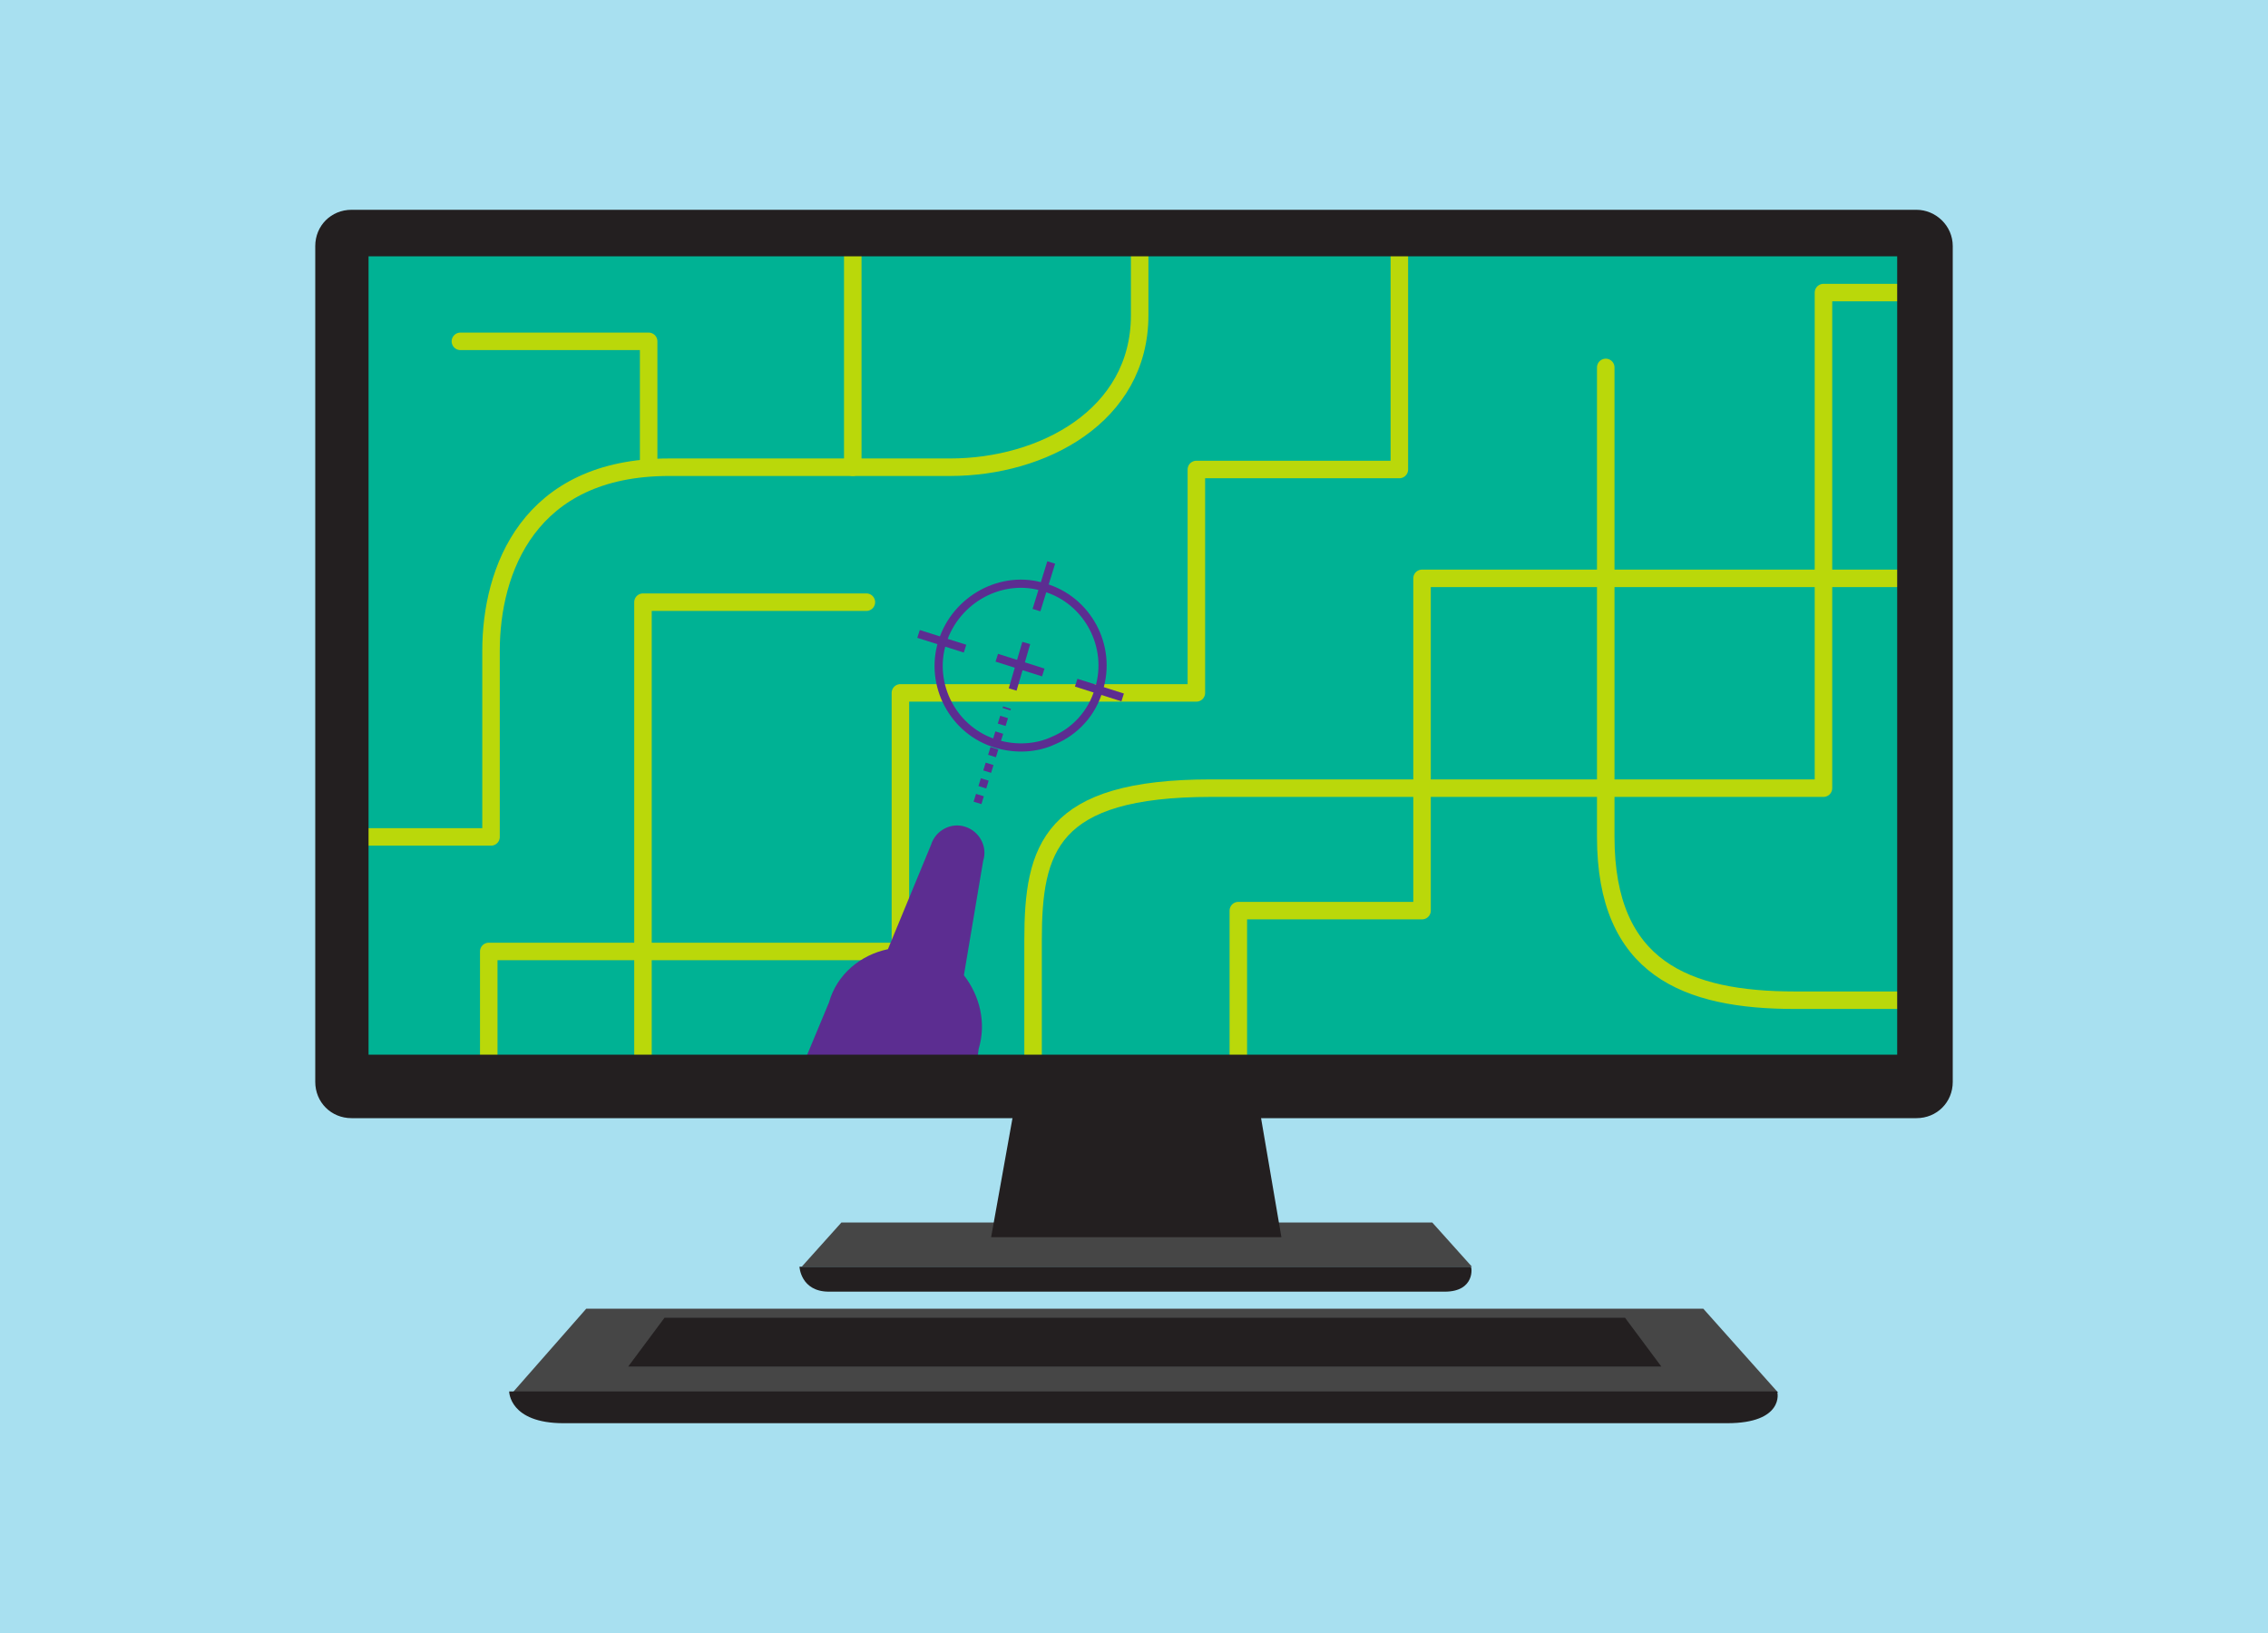
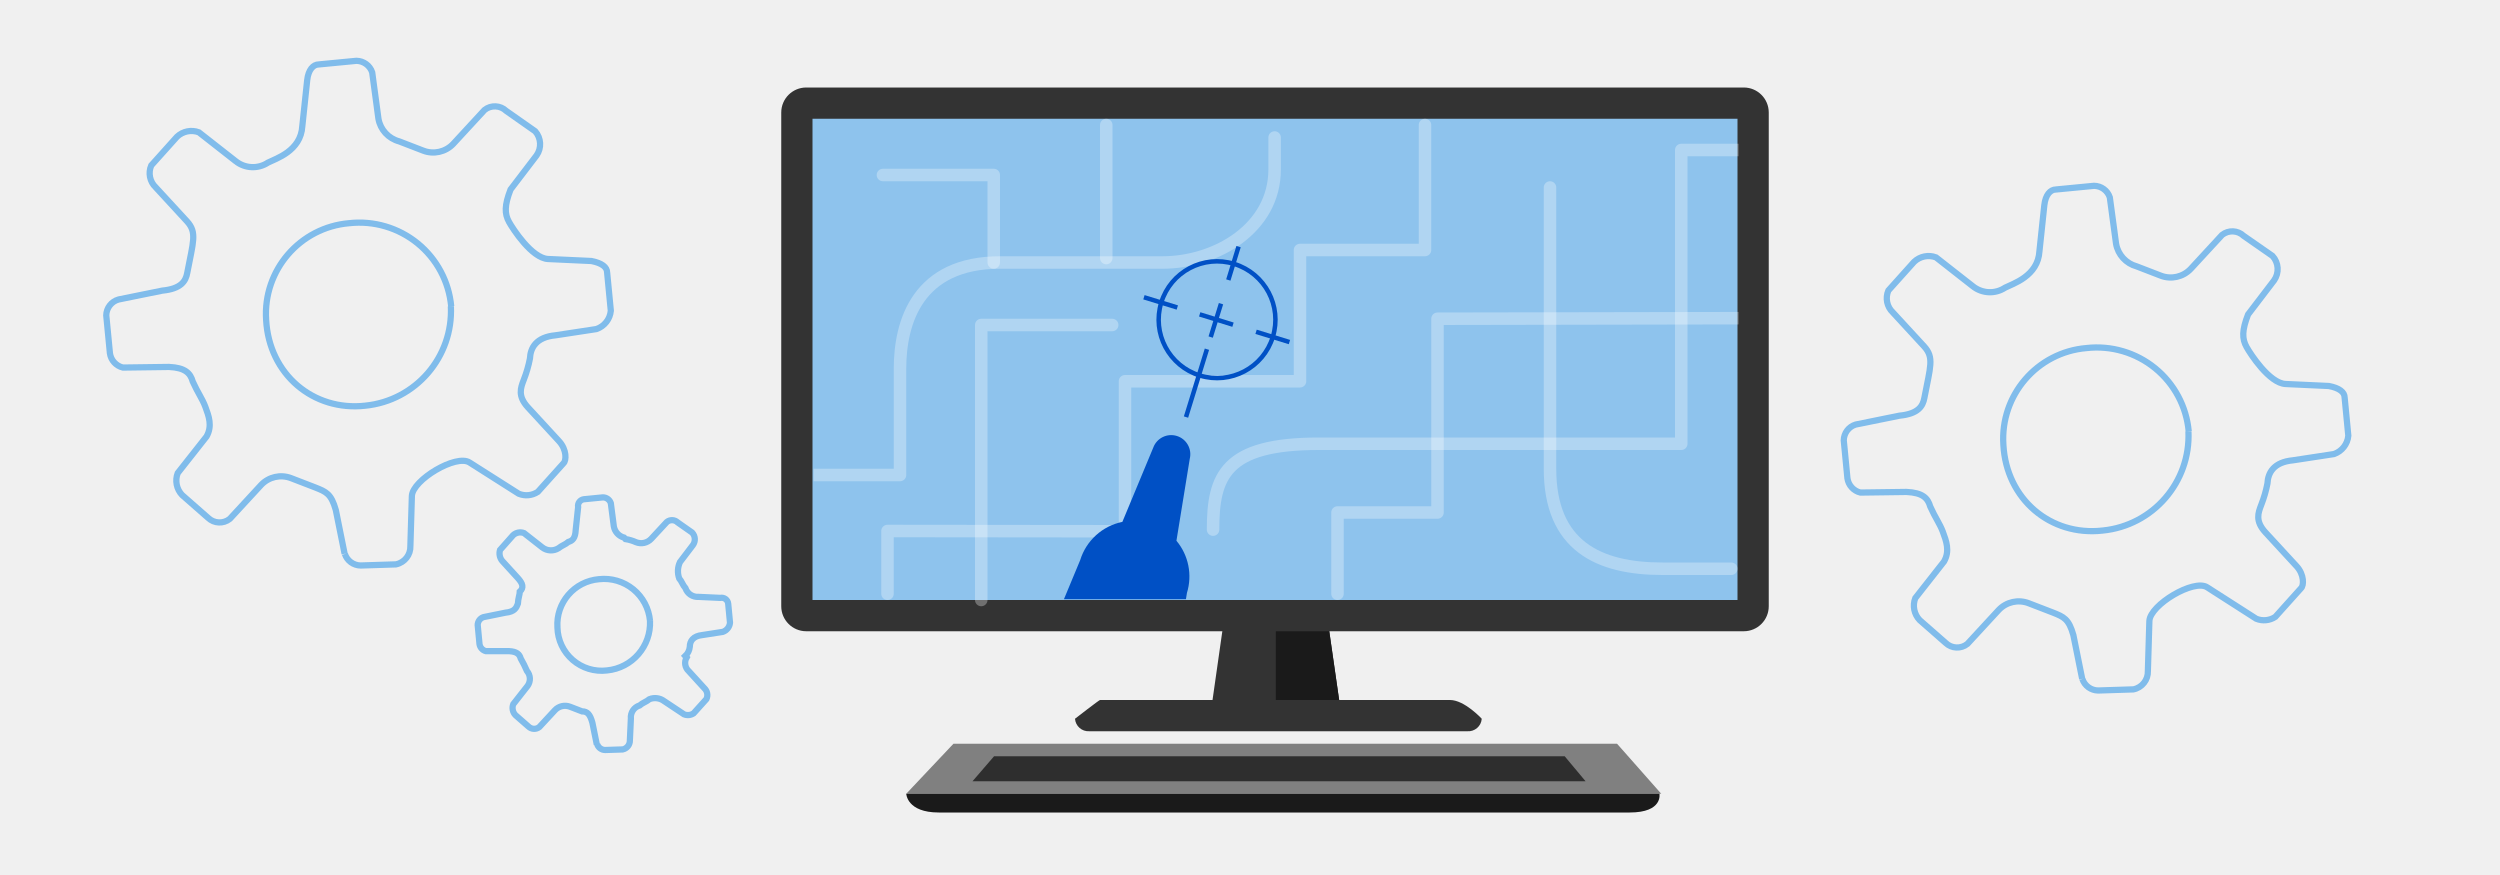
- <svg xmlns="http://www.w3.org/2000/svg" xmlns:xlink="http://www.w3.org/1999/xlink" version="1.1" id="Layer_1" x="0px" y="0px" viewBox="0 0 200 144" style="enable-background:new 0 0 200 144;" xml:space="preserve">
-   <style type="text/css">
- 	.st0{opacity:0.3;fill:#00BCF2;}
- 	.st1{fill:#00B294;}
- 	.st2{clip-path:url(#SVGID_2_);}
- 	
- 		.st3{fill-rule:evenodd;clip-rule:evenodd;fill:none;stroke:#BAD80A;stroke-width:1.544;stroke-linecap:round;stroke-linejoin:round;stroke-miterlimit:10;}
- 	.st4{fill:#464646;}
- 	.st5{fill:#231F20;}
- 	.st6{fill-rule:evenodd;clip-rule:evenodd;fill:#5C2D91;}
- 	.st7{fill-rule:evenodd;clip-rule:evenodd;fill:none;stroke:#5C2D91;stroke-width:0.721;stroke-miterlimit:10;}
- 	
- 		.st8{fill-rule:evenodd;clip-rule:evenodd;fill:none;stroke:#5C2D91;stroke-width:0.721;stroke-miterlimit:10;stroke-dasharray:0.721,0.721;}
- 	.st9{opacity:0.3;fill:#E3008C;}
- 	.st10{fill:#FFFFFF;}
- 	.st11{fill:#737373;}
- 	.st12{fill:#333333;}
- 	.st13{fill:none;stroke:#FFFFFF;stroke-width:0.145;stroke-linecap:round;stroke-linejoin:round;stroke-miterlimit:10;}
- 	.st14{fill:#737374;}
- 	.st15{fill:#515050;}
- 	.st16{fill:none;stroke:#000000;stroke-width:0.291;stroke-miterlimit:1;}
- 	.st17{fill:none;}
- 	.st18{opacity:0.3;fill:#BAD80A;}
- 	.st19{fill:#B4A0FF;}
- 	.st20{fill:#393939;}
- 	.st21{fill:#E73C00;}
- 	.st22{opacity:0.3;fill:#B4A0FF;}
- 	.st23{fill:#00BCF2;}
- 	.st24{fill:#019FB5;}
- </style>
-   <g>
-     <rect class="st0" width="200" height="144" />
-     <g>
-       <rect x="31" y="19.7" class="st1" width="139.2" height="76" />
-       <g>
-         <defs>
-           <rect id="SVGID_1_" x="31" y="19.7" width="139.2" height="76" />
-         </defs>
-         <clipPath id="SVGID_2_">
-           <use xlink:href="#SVGID_1_" style="overflow:visible;" />
-         </clipPath>
-         <g class="st2">
-           <polyline class="st3" points="56.7,96.5 56.7,53.1 76.4,53.1     " />
-           <polyline class="st3" points="123.4,20 123.4,41.4 105.5,41.4 105.5,61.1 79.4,61.1 79.4,83.9 43.1,83.9 43.1,97.5     " />
-           <path class="st3" d="M29.9,73.8h13.4c0,0,0-9.3,0-16.4S46.6,41.2,59,41.2s16.7,0,24.8,0s16.7-4.5,16.7-13.4s0-14.4,0-14.4" />
-           <line class="st3" x1="75.2" y1="41.2" x2="75.2" y2="20.2" />
-           <polyline class="st3" points="57.2,41.2 57.2,30.1 40.6,30.1     " />
-           <path class="st3" d="M91.1,97.8c0,0,0-6.8,0-14.9s1.5-13.4,15.7-13.4s54,0,54,0V25.8h12.6" />
-           <polyline class="st3" points="109.2,96.5 109.2,80.3 125.4,80.3 125.4,51 174.7,51     " />
-           <path class="st3" d="M168.9,88.2c0,0-2.3,0-10.6,0c-9.6,0-16.7-2.8-16.7-14.4c0-17.2,0-41.4,0-41.4" />
-         </g>
-       </g>
-       <polygon class="st4" points="129.8,111.7 70.7,111.7 74.2,107.8 126.3,107.8   " />
-       <path class="st5" d="M127.4,113.9c-2.6,0-51.8,0-54.3,0s-2.6-2.2-2.6-2.2h59.2C129.8,111.7,130.1,113.9,127.4,113.9z" />
-       <polygon class="st5" points="113,109.1 87.4,109.1 89.5,97.4 111,97.4   " />
-       <polygon class="st4" points="156.8,122.8 45.2,122.8 51.7,115.4 150.2,115.4   " />
-       <polygon class="st5" points="146.5,120.5 55.4,120.5 58.6,116.2 143.3,116.2   " />
-       <path class="st5" d="M152.3,125.5c-5,0-97.8,0-102.6,0s-4.8-2.8-4.8-2.8h111.8C156.8,122.8,157.3,125.5,152.3,125.5z" />
-       <path class="st6" d="M86.2,93.3l0.1-0.8c0.7-2.3,0.1-4.7-1.3-6.5l1.7-10.1c0.4-1.2-0.3-2.6-1.6-3c-1.2-0.4-2.6,0.3-3,1.6l-3.8,9.2    c-2.4,0.5-4.5,2.2-5.2,4.7l-2,4.8H86.2z" />
-       <path class="st5" d="M169,18.5H31c-1.8,0-3.2,1.4-3.2,3.2v73.7c0,1.8,1.4,3.2,3.2,3.2h138c1.8,0,3.2-1.4,3.2-3.2V21.7    C172.2,19.9,170.7,18.5,169,18.5z M167.3,93H32.5V22.6h134.8V93z" />
-       <g>
-         <path class="st7" d="M83.1,56.6c-1.2,3.8,1,7.9,4.8,9c1.7,0.5,3.5,0.4,5-0.3c1.9-0.8,3.4-2.4,4-4.5c1.2-3.8-1-7.9-4.8-9     C88.4,50.6,84.3,52.8,83.1,56.6z" />
-         <line class="st7" x1="81" y1="55.9" x2="85.1" y2="57.2" />
-         <line class="st7" x1="94.9" y1="60.2" x2="99" y2="61.5" />
-         <line class="st7" x1="91.4" y1="53.8" x2="92.7" y2="49.6" />
-         <line class="st7" x1="89.3" y1="60.8" x2="90.5" y2="56.7" />
-         <line class="st8" x1="86.2" y1="70.8" x2="88.8" y2="62.4" />
-         <line class="st7" x1="87.9" y1="58" x2="92" y2="59.3" />
-       </g>
-     </g>
+ <svg xmlns="http://www.w3.org/2000/svg" id="Layer_1" data-name="Layer 1" viewBox="0 0 400 140">
+   <defs>
+     <style>.cls-1,.cls-10,.cls-12,.cls-13,.cls-6,.cls-9{fill:none;}.cls-2{fill:gray;}.cls-3{fill:#2e2e2e;}.cls-4{fill:#1a1a1a;}.cls-5{fill:#333;}.cls-6{stroke:#80bceb;}.cls-12,.cls-13,.cls-6{stroke-miterlimit:10;}.cls-7{fill:#8ec3ed;}.cls-8{clip-path:url(#clip-path);}.cls-10,.cls-9{stroke:#fff;stroke-linecap:round;stroke-linejoin:round;stroke-width:2px;opacity:0.3;}.cls-11,.cls-12,.cls-9{fill-rule:evenodd;}.cls-11{fill:#0050c5;}.cls-12,.cls-13{stroke:#0050c5;stroke-width:0.72px;}</style>
+     <clipPath id="clip-path">
+       <rect class="cls-1" x="130.17" y="17.59" width="148" height="80.85" />
+     </clipPath>
+   </defs>
+   <polygon class="cls-2" points="265.8 127 145 127 152.55 119 258.73 119 265.8 127" />
+   <polygon class="cls-3" points="253.69 125 155.6 125 159.05 121 250.35 121 253.69 125" />
+   <path class="cls-4" d="M260.75,130H150.2c-5.11,0-5.2-3-5.2-3H265.51S266.13,130,260.75,130Z" />
+   <polygon class="cls-5" points="214.46 113.36 193.81 113.36 195.87 98.91 212.39 98.91 212.53 99.94 214.46 113.36" />
+   <polygon class="cls-4" points="214.46 113.36 204.13 113.36 204.13 99.94 212.53 99.94 214.46 113.36" />
+   <path class="cls-6" d="M55.18,88.63a2.69,2.69,0,0,0,2.52,1.85l5.65-.18a2.89,2.89,0,0,0,2.31-2.94l.24-8C66,76.79,73,72.61,75.13,74L83,79a3.28,3.28,0,0,0,3.05-.3l4.12-4.59c.45-.41.53-2.15-.71-3.51l-5-5.43c-1.65-1.81-1.16-3.09-.67-4.37a19.64,19.64,0,0,0,1-3.43c.08-1.73,1-3.43,4.08-3.72l6.56-1a3.43,3.43,0,0,0,2.3-2.93l-.59-6.11c0-.87-.85-1.53-2.52-1.85l-6.93-.32c-2.6-.12-5.65-4.85-6.24-5.92-.73-1.32-.75-2.64.24-5.2l4.16-5.45A3.13,3.13,0,0,0,85.63,21L81,17.75a2.64,2.64,0,0,0-3.47-.16l-5,5.42a4.42,4.42,0,0,1-4.82,1.09l-3.84-1.48A4.56,4.56,0,0,1,60.55,19l-1-7.42a2.69,2.69,0,0,0-2.52-1.85L51,10.31c-.87,0-1.67.84-1.85,2.52l-.78,7.35c-.23,4-4.25,5.2-5.48,5.83a4.4,4.4,0,0,1-5.2-.24l-5.87-4.6a3.37,3.37,0,0,0-3.5.71l-4.12,4.59a3.12,3.12,0,0,0,.71,3.5l5,5.43c1.65,1.81,1,3.24.05,8.25-.24,1.35-1,2.56-4,2.85l-7,1.42A2.7,2.7,0,0,0,17,50.45l.59,6.1a2.76,2.76,0,0,0,2.07,2.26l7.38-.1c2.6.12,3.42,1,3.8,2.34.79,1.77,1.51,2.71,2,4,.57,1.54,1.16,3.09.21,4.79L28.43,75.7a3.36,3.36,0,0,0,.7,3.5l4.17,3.66a2.64,2.64,0,0,0,3.47.16l5-5.42a4.42,4.42,0,0,1,4.82-1.09c1.28.49,2.57,1,3.84,1.48,1.76.7,2.56,1,3.3,3.62l1.41,7m17-39.6A15.25,15.25,0,0,1,58.44,64.91c-8.29.93-15.4-5-15.86-13.74a14.56,14.56,0,0,1,13.3-15.46A14.75,14.75,0,0,1,72.19,49" />
+   <path class="cls-6" d="M95.55,119.07a1.35,1.35,0,0,0,1.26.93l2.82-.09a1.45,1.45,0,0,0,1.15-1.47l.16-3.46a2,2,0,0,1,1.4-2.11c.45-.41,1.11-.6,1.57-1a2.43,2.43,0,0,1,2.37.32l3.16,2.1a1.64,1.64,0,0,0,1.53-.15l2.06-2.29a1.5,1.5,0,0,0-.35-1.75l-2.48-2.72a1.76,1.76,0,0,1-.34-2.19l-.21-.23a2.35,2.35,0,0,0,.72-1.49c0-.87.51-1.71,2-1.86l3.28-.51a1.72,1.72,0,0,0,1.15-1.47l-.29-3.05a1.06,1.06,0,0,0-1.26-.92l-3.47-.16a2.07,2.07,0,0,1-2.11-1.4c-.41-.45-.6-1.11-1-1.56a3.47,3.47,0,0,1,.12-2.6l2.08-2.73a1.57,1.57,0,0,0-.13-2l-2.31-1.62a1.32,1.32,0,0,0-1.73-.08l-2.51,2.71a2.21,2.21,0,0,1-2.41.54,6.71,6.71,0,0,0-1.71-.51l-.21-.23a2.28,2.28,0,0,1-1.65-1.81l-.48-3.71a1.34,1.34,0,0,0-1.26-.92l-3.05.3a1.07,1.07,0,0,0-.92,1.26l-.39,3.67c-.06,1.3-.51,1.71-1.17,1.9-.45.41-1.11.6-1.57,1a2.28,2.28,0,0,1-2.6-.12l-2.93-2.3a1.69,1.69,0,0,0-1.75.35L80,88a1.91,1.91,0,0,0,.36,1.75l2.48,2.72c.83.91,1,1.57.33,2.19,0,.43-.27,1.07-.31,1.94-.25.64-.49,1.28-2,1.43l-3.5.71a1.35,1.35,0,0,0-.93,1.26l.29,3.05a1.38,1.38,0,0,0,1,1.13l3.69,0c1.3.06,1.71.51,1.9,1.17a19.38,19.38,0,0,1,1,2,1.94,1.94,0,0,1,.11,2.39l-2.3,2.93a1.68,1.68,0,0,0,.35,1.75l2.09,1.83a1.32,1.32,0,0,0,1.73.08l2.51-2.71a2.21,2.21,0,0,1,2.41-.54l1.92.74c.87,0,1.28.49,1.65,1.81l.71,3.5m8.51-19.8a7.63,7.63,0,0,1-6.88,7.94,7.08,7.08,0,0,1-7.93-6.87,7.28,7.28,0,0,1,6.65-7.73,7.37,7.37,0,0,1,8.16,6.66" />
+   <rect class="cls-5" x="125" y="14" width="158" height="87" rx="4" ry="4" />
+   <rect class="cls-7" x="130" y="19" width="148" height="77" />
+   <g class="cls-8">
+     <polyline class="cls-9" points="157 96 157 52 177.95 52" />
+     <polyline class="cls-9" points="228 20 228 40 208 40 208 61 180 61 180 85 142 84.96 142 95" />
+     <path class="cls-9" d="M129,76h15V59c0-7.52,2.84-17,16-17h26c8.6,0,17.94-5.48,17.94-14.89V22" />
+     <line class="cls-10" x1="177" y1="41.29" x2="177" y2="20" />
+     <polyline class="cls-9" points="159 42 159 28 141.27 28" />
+     <path class="cls-9" d="M194.09,84.74C194.09,76.15,196,71,211,71h58V24l12.66,0" />
+     <polyline class="cls-9" points="214 95 214 82 230 82 230 51 283 50.9" />
+     <path class="cls-9" d="M277,91H266c-10.21,0-18-3.64-18-16V30" />
  </g>
+   <path class="cls-11" d="M189.75,95.87l.16-1a8.92,8.92,0,0,0-1.68-8.35l2.13-13.1a3.06,3.06,0,0,0-5.84-1.8L179.58,83.5a8.93,8.93,0,0,0-6.75,6.12l-2.6,6.25Z" />
+   <path class="cls-12" d="M185.8,48.41a9.34,9.34,0,1,0,11.68-6.18A9.34,9.34,0,0,0,185.8,48.41Z" />
+   <line class="cls-13" x1="183.03" y1="47.56" x2="188.37" y2="49.2" />
+   <line class="cls-13" x1="200.97" y1="53.09" x2="206.31" y2="54.73" />
+   <line class="cls-13" x1="196.53" y1="44.8" x2="198.17" y2="39.46" />
+   <line class="cls-13" x1="193.71" y1="53.93" x2="195.36" y2="48.59" />
+   <line class="cls-13" x1="189.76" y1="66.73" x2="193.11" y2="55.87" />
+   <line class="cls-13" x1="191.95" y1="50.3" x2="197.28" y2="51.95" />
+   <path class="cls-5" d="M234.77,117H174.28a2.16,2.16,0,0,1-2.28-2s3.86-3,4-3H232c2.33,0,5.08,3,5.08,3A2.16,2.16,0,0,1,234.77,117Z" />
+   <path class="cls-6" d="M333.18,108.63a2.69,2.69,0,0,0,2.52,1.85l5.65-.18a2.89,2.89,0,0,0,2.31-2.94l.24-8c.12-2.6,7.14-6.78,9.25-5.39L361,99a3.28,3.28,0,0,0,3.05-.3l4.12-4.59c.45-.41.53-2.15-.71-3.51l-5-5.43c-1.65-1.81-1.16-3.09-.67-4.37a19.64,19.64,0,0,0,1-3.43c.08-1.73,1-3.43,4.08-3.72l6.56-1a3.43,3.43,0,0,0,2.3-2.93l-.59-6.11c0-.87-.85-1.53-2.52-1.85l-6.93-.32c-2.6-.12-5.65-4.85-6.24-5.92-.73-1.32-.75-2.64.24-5.2l4.16-5.45a3.13,3.13,0,0,0-.25-3.92L359,37.75a2.64,2.64,0,0,0-3.47-.16l-5,5.42a4.42,4.42,0,0,1-4.82,1.09l-3.84-1.48a4.56,4.56,0,0,1-3.3-3.62l-1-7.42a2.69,2.69,0,0,0-2.52-1.85l-6.11.59c-.87,0-1.67.84-1.85,2.52l-.78,7.35c-.23,4-4.25,5.2-5.48,5.83a4.4,4.4,0,0,1-5.2-.24l-5.87-4.6a3.37,3.37,0,0,0-3.5.71l-4.12,4.59a3.12,3.12,0,0,0,.71,3.5l5,5.43c1.65,1.81,1,3.24.05,8.25-.24,1.35-1,2.56-4,2.85l-7,1.42A2.7,2.7,0,0,0,295,70.45l.59,6.1a2.76,2.76,0,0,0,2.07,2.26l7.38-.1c2.6.12,3.42,1,3.8,2.34.79,1.77,1.51,2.71,2,4,.57,1.54,1.16,3.09.21,4.79l-4.61,5.87a3.36,3.36,0,0,0,.7,3.5l4.17,3.66a2.64,2.64,0,0,0,3.47.16l5-5.42a4.42,4.42,0,0,1,4.82-1.09c1.28.49,2.57,1,3.84,1.48,1.76.7,2.56,1,3.3,3.62l1.41,7m17-39.6a15.25,15.25,0,0,1-13.75,15.87c-8.29.93-15.4-5-15.86-13.74a14.56,14.56,0,0,1,13.3-15.46A14.75,14.75,0,0,1,350.19,69" />
</svg>
